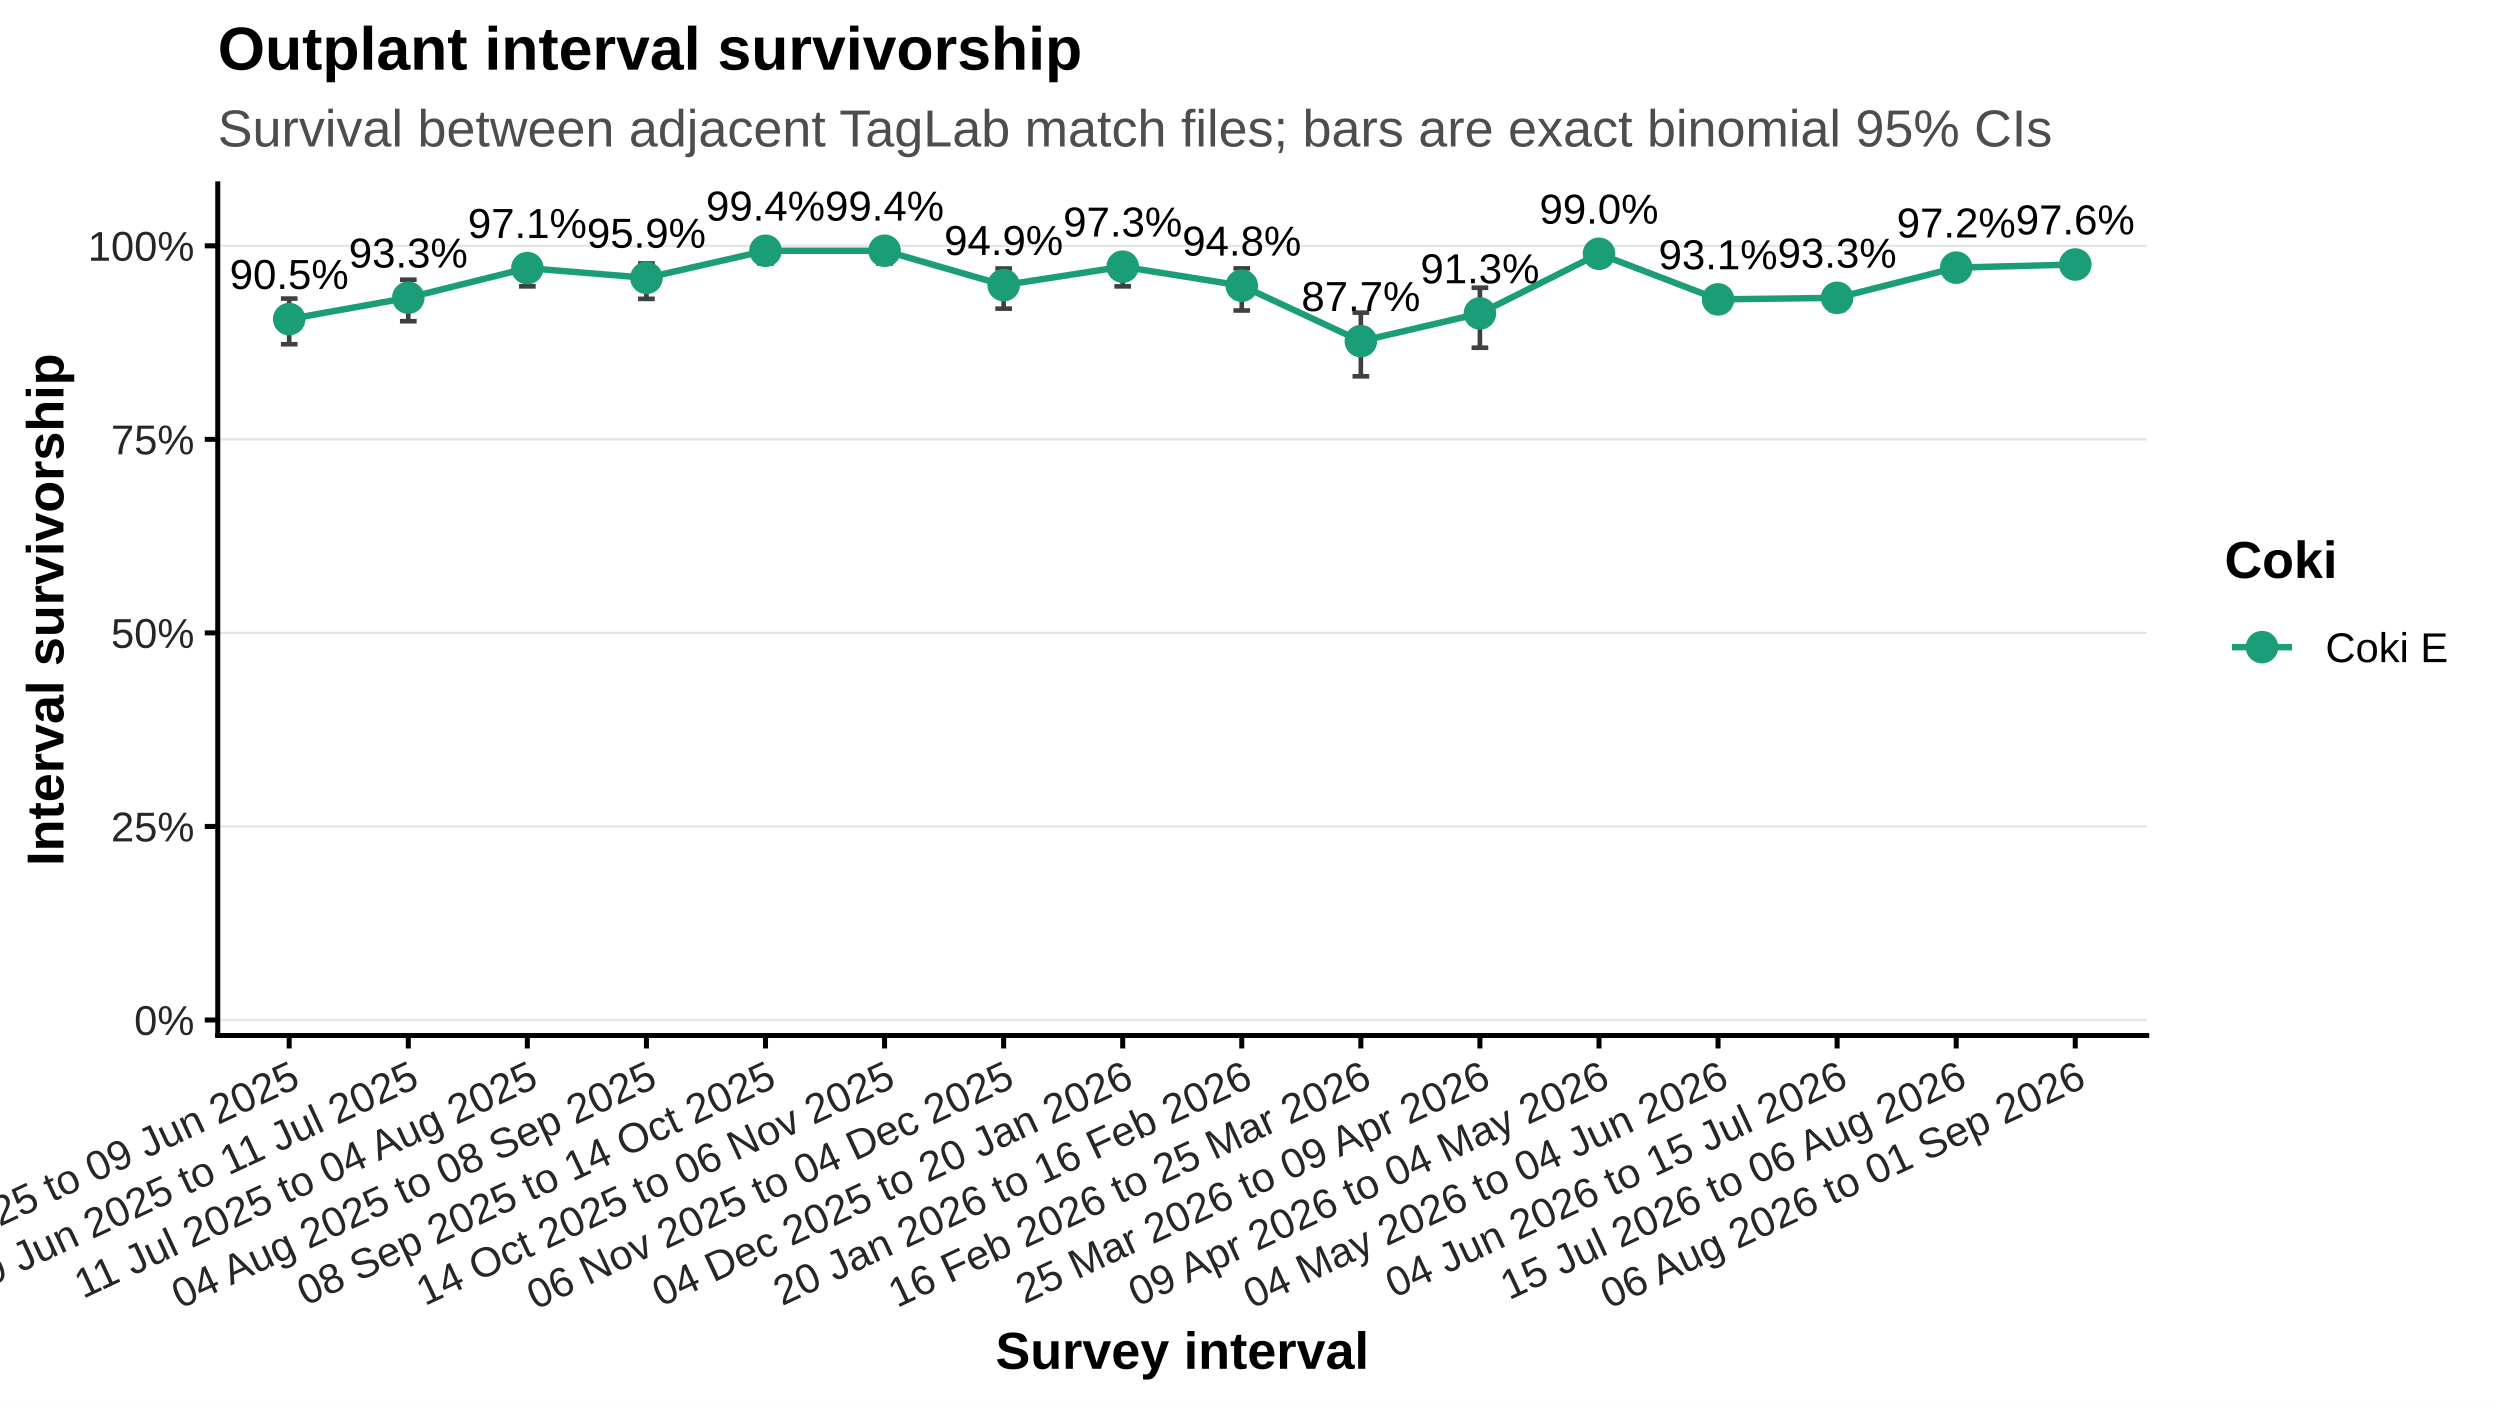
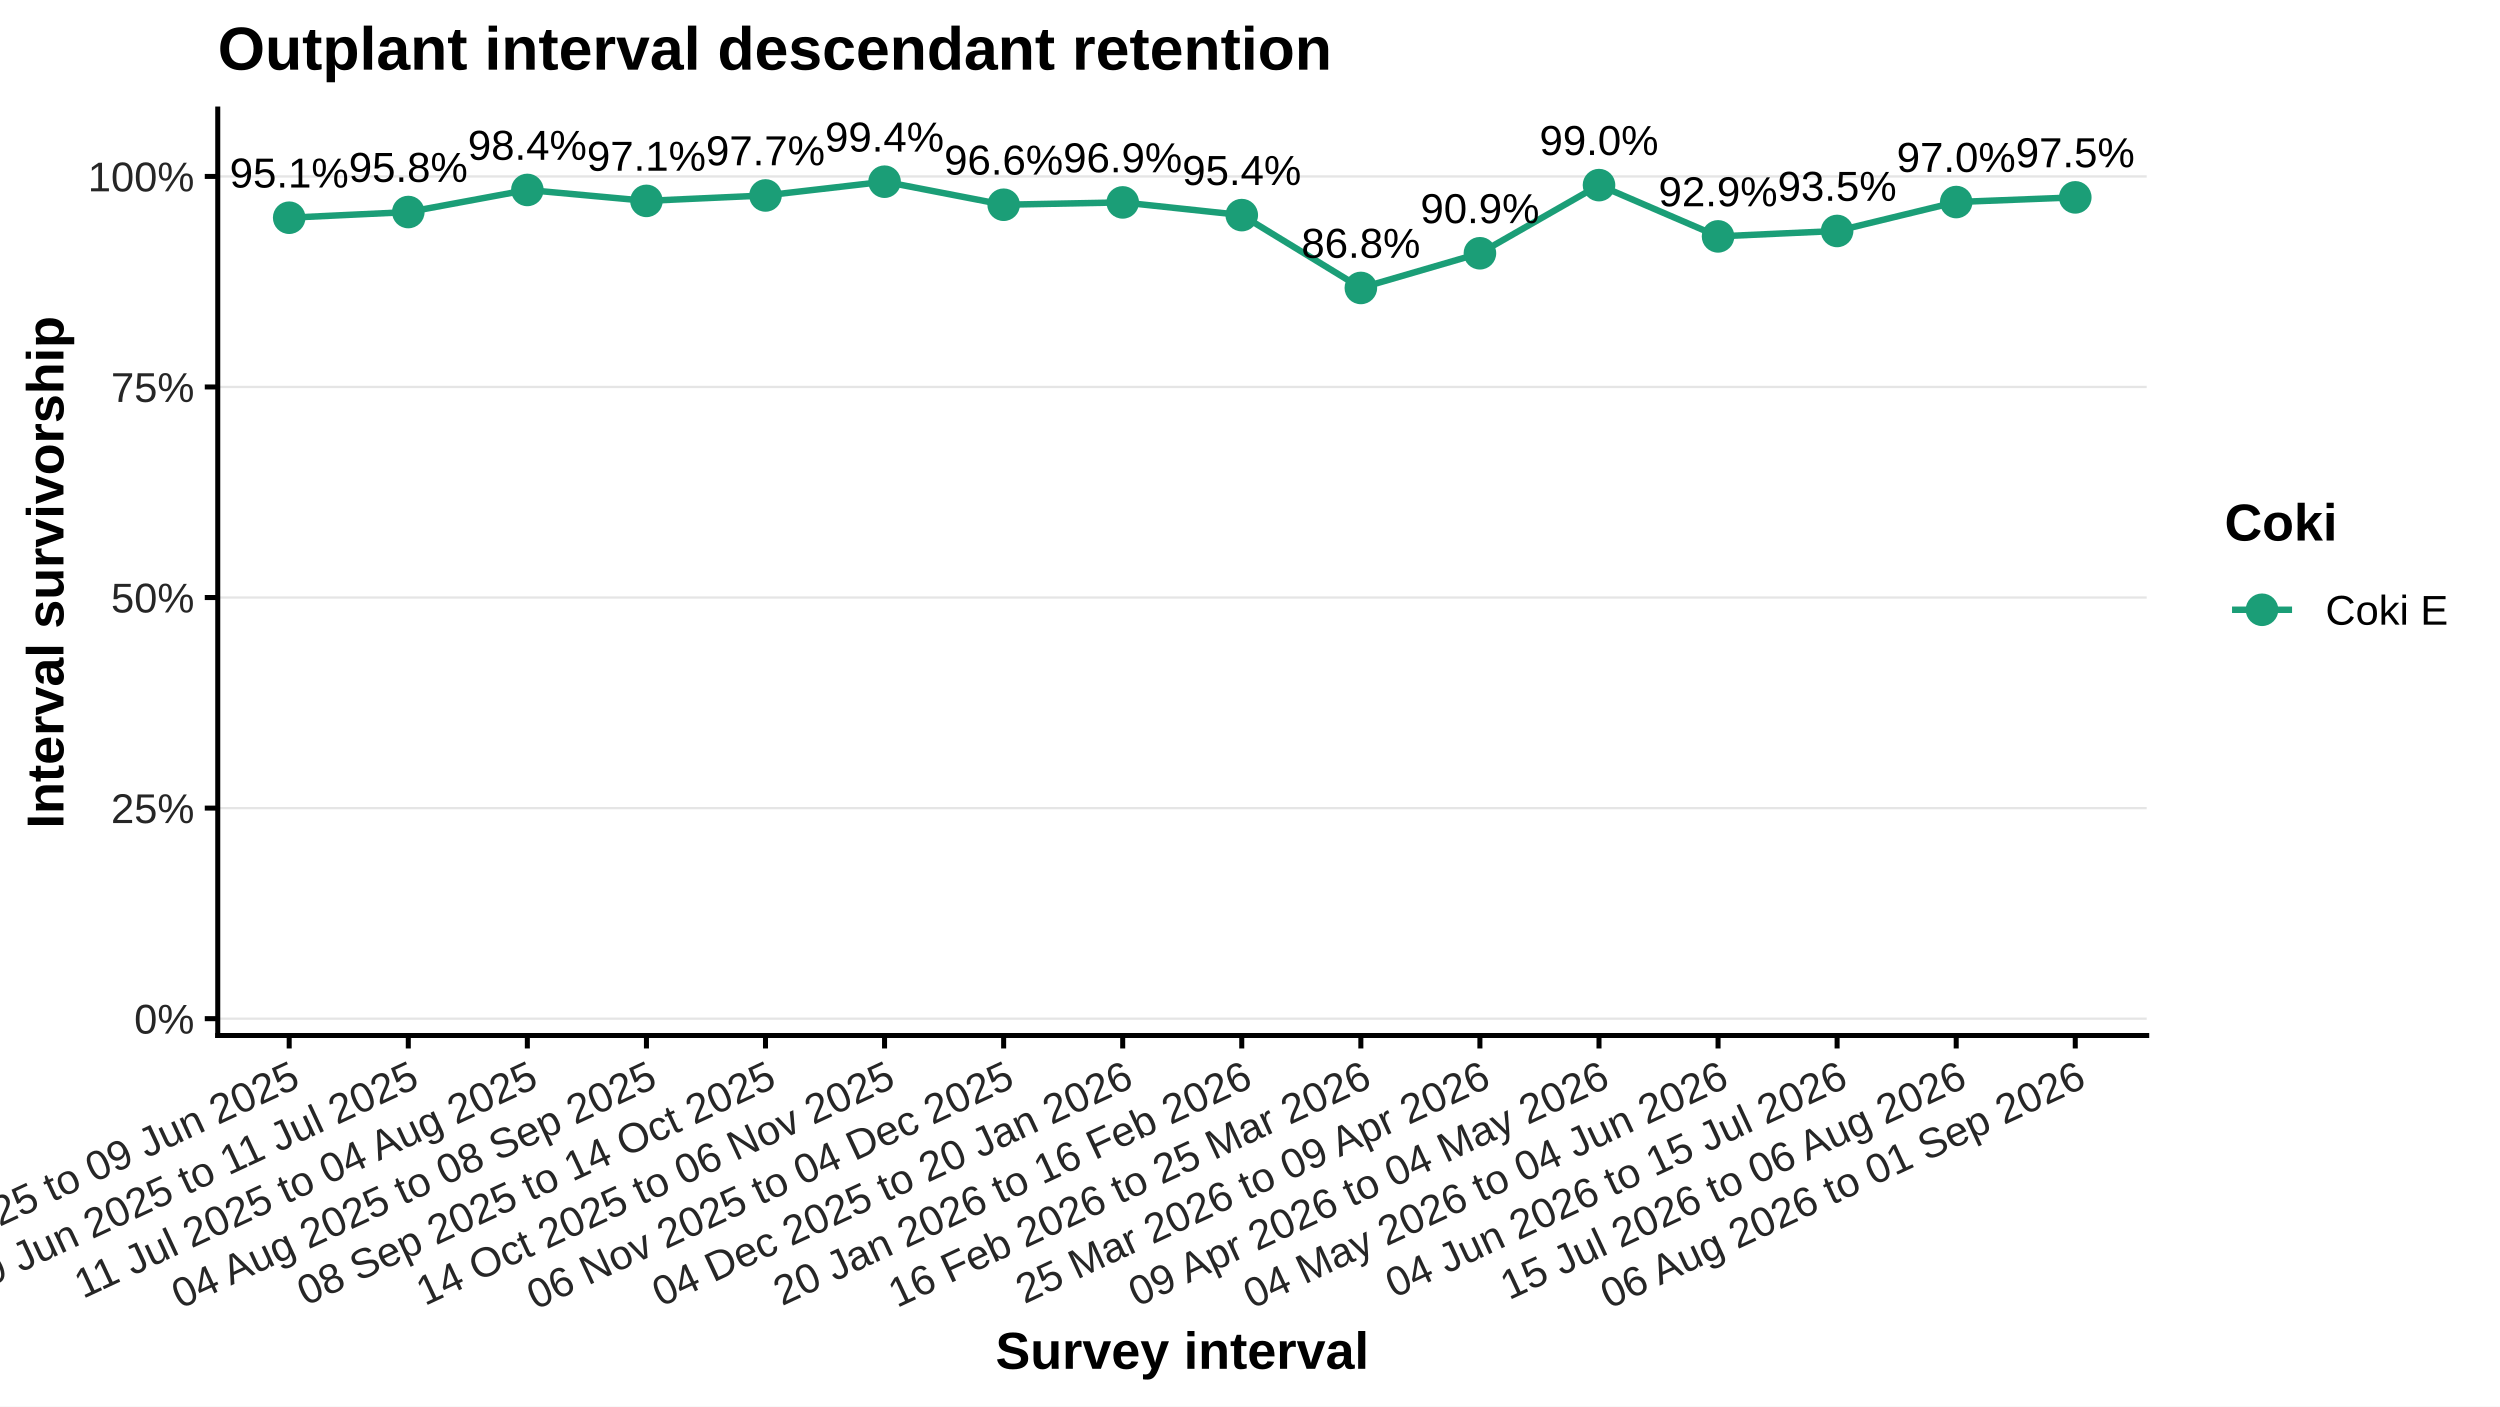
<svg xmlns="http://www.w3.org/2000/svg" class="svglite" width="576.00pt" height="324.00pt" viewBox="0 0 576.00 324.00">
  <defs>
    <style type="text/css">
    .svglite line, .svglite polyline, .svglite polygon, .svglite path, .svglite rect, .svglite circle {
      fill: none;
      stroke: #000000;
      stroke-linecap: round;
      stroke-linejoin: round;
      stroke-miterlimit: 10.00;
    }
    .svglite text {
      white-space: pre;
    }
  </style>
  </defs>
  <rect width="100%" height="100%" style="stroke: none; fill: #FFFFFF;" />
  <defs>
    <clipPath id="cpMC4wMHw1NzYuMDB8MC4wMHwzMjQuMDA=">
      <rect x="0.00" y="0.00" width="576.00" height="324.00" />
    </clipPath>
  </defs>
  <g clip-path="url(#cpMC4wMHw1NzYuMDB8MC4wMHwzMjQuMDA=)">
    <rect x="0.00" y="0.00" width="576.00" height="324.00" style="stroke-width: 1.16; stroke: #FFFFFF; fill: #FFFFFF;" />
  </g>
  <defs>
-     <clipPath id="cpNTAuMTd8NDk0LjYwfDQyLjM2fDIzOC41OA==">
-       <rect x="50.17" y="42.36" width="444.43" height="196.22" />
+     <clipPath id="cpNTAuMTd8NDk0LjYwfDI1LjEyfDIzOC41OA==">
+       <rect x="50.17" y="25.12" width="444.43" height="213.45" />
    </clipPath>
  </defs>
-   <g clip-path="url(#cpNTAuMTd8NDk0LjYwfDQyLjM2fDIzOC41OA==)">
-     <rect x="50.17" y="42.36" width="444.43" height="196.22" style="stroke-width: 1.16; stroke: none; fill: #FFFFFF;" />
-     <polyline points="50.17,235.01 494.60,235.01 " style="stroke-width: 0.53; stroke: #E5E5E5; stroke-linecap: butt;" />
-     <polyline points="50.17,190.42 494.60,190.42 " style="stroke-width: 0.53; stroke: #E5E5E5; stroke-linecap: butt;" />
-     <polyline points="50.17,145.82 494.60,145.82 " style="stroke-width: 0.53; stroke: #E5E5E5; stroke-linecap: butt;" />
-     <polyline points="50.17,101.23 494.60,101.23 " style="stroke-width: 0.53; stroke: #E5E5E5; stroke-linecap: butt;" />
-     <polyline points="50.17,56.63 494.60,56.63 " style="stroke-width: 0.53; stroke: #E5E5E5; stroke-linecap: butt;" />
-     <polyline points="64.71,68.79 68.55,68.79 " style="stroke-width: 1.07; stroke: #404040; stroke-linecap: butt;" />
-     <polyline points="66.63,68.79 66.63,79.31 " style="stroke-width: 1.07; stroke: #404040; stroke-linecap: butt;" />
-     <polyline points="64.71,79.31 68.55,79.31 " style="stroke-width: 1.07; stroke: #404040; stroke-linecap: butt;" />
-     <polyline points="92.15,64.45 95.99,64.45 " style="stroke-width: 1.07; stroke: #404040; stroke-linecap: butt;" />
-     <polyline points="94.07,64.45 94.07,74.00 " style="stroke-width: 1.07; stroke: #404040; stroke-linecap: butt;" />
-     <polyline points="92.15,74.00 95.99,74.00 " style="stroke-width: 1.07; stroke: #404040; stroke-linecap: butt;" />
-     <polyline points="119.58,59.11 123.42,59.11 " style="stroke-width: 1.07; stroke: #404040; stroke-linecap: butt;" />
-     <polyline points="121.50,59.11 121.50,65.97 " style="stroke-width: 1.07; stroke: #404040; stroke-linecap: butt;" />
-     <polyline points="119.58,65.97 123.42,65.97 " style="stroke-width: 1.07; stroke: #404040; stroke-linecap: butt;" />
-     <polyline points="147.01,60.70 150.86,60.70 " style="stroke-width: 1.07; stroke: #404040; stroke-linecap: butt;" />
-     <polyline points="148.94,60.70 148.94,68.86 " style="stroke-width: 1.07; stroke: #404040; stroke-linecap: butt;" />
-     <polyline points="147.01,68.86 150.86,68.86 " style="stroke-width: 1.07; stroke: #404040; stroke-linecap: butt;" />
-     <polyline points="174.45,56.77 178.29,56.77 " style="stroke-width: 1.07; stroke: #404040; stroke-linecap: butt;" />
-     <polyline points="176.37,56.77 176.37,60.69 " style="stroke-width: 1.07; stroke: #404040; stroke-linecap: butt;" />
-     <polyline points="174.45,60.69 178.29,60.69 " style="stroke-width: 1.07; stroke: #404040; stroke-linecap: butt;" />
-     <polyline points="201.88,56.77 205.72,56.77 " style="stroke-width: 1.07; stroke: #404040; stroke-linecap: butt;" />
-     <polyline points="203.80,56.77 203.80,60.72 " style="stroke-width: 1.07; stroke: #404040; stroke-linecap: butt;" />
-     <polyline points="201.88,60.72 205.72,60.72 " style="stroke-width: 1.07; stroke: #404040; stroke-linecap: butt;" />
-     <polyline points="229.32,61.86 233.16,61.86 " style="stroke-width: 1.07; stroke: #404040; stroke-linecap: butt;" />
-     <polyline points="231.24,61.86 231.24,71.11 " style="stroke-width: 1.07; stroke: #404040; stroke-linecap: butt;" />
-     <polyline points="229.32,71.11 233.16,71.11 " style="stroke-width: 1.07; stroke: #404040; stroke-linecap: butt;" />
-     <polyline points="256.75,58.72 260.59,58.72 " style="stroke-width: 1.07; stroke: #404040; stroke-linecap: butt;" />
-     <polyline points="258.67,58.72 258.67,65.98 " style="stroke-width: 1.07; stroke: #404040; stroke-linecap: butt;" />
-     <polyline points="256.75,65.98 260.59,65.98 " style="stroke-width: 1.07; stroke: #404040; stroke-linecap: butt;" />
-     <polyline points="284.18,61.83 288.02,61.83 " style="stroke-width: 1.07; stroke: #404040; stroke-linecap: butt;" />
-     <polyline points="286.10,61.83 286.10,71.54 " style="stroke-width: 1.07; stroke: #404040; stroke-linecap: butt;" />
-     <polyline points="284.18,71.54 288.02,71.54 " style="stroke-width: 1.07; stroke: #404040; stroke-linecap: butt;" />
-     <polyline points="311.62,72.03 315.46,72.03 " style="stroke-width: 1.07; stroke: #404040; stroke-linecap: butt;" />
-     <polyline points="313.54,72.03 313.54,86.70 " style="stroke-width: 1.07; stroke: #404040; stroke-linecap: butt;" />
-     <polyline points="311.62,86.70 315.46,86.70 " style="stroke-width: 1.07; stroke: #404040; stroke-linecap: butt;" />
-     <polyline points="339.05,66.29 342.89,66.29 " style="stroke-width: 1.07; stroke: #404040; stroke-linecap: butt;" />
-     <polyline points="340.97,66.29 340.97,80.12 " style="stroke-width: 1.07; stroke: #404040; stroke-linecap: butt;" />
-     <polyline points="339.05,80.12 342.89,80.12 " style="stroke-width: 1.07; stroke: #404040; stroke-linecap: butt;" />
-     <polyline points="366.49,57.61 370.33,57.61 " style="stroke-width: 1.07; stroke: #404040; stroke-linecap: butt;" />
-     <polyline points="368.41,57.61 368.41,59.77 " style="stroke-width: 1.07; stroke: #404040; stroke-linecap: butt;" />
-     <polyline points="366.49,59.77 370.33,59.77 " style="stroke-width: 1.07; stroke: #404040; stroke-linecap: butt;" />
-     <polyline points="393.92,66.60 397.76,66.60 " style="stroke-width: 1.07; stroke: #404040; stroke-linecap: butt;" />
-     <polyline points="395.84,66.60 395.84,71.71 " style="stroke-width: 1.07; stroke: #404040; stroke-linecap: butt;" />
-     <polyline points="393.92,71.71 397.76,71.71 " style="stroke-width: 1.07; stroke: #404040; stroke-linecap: butt;" />
-     <polyline points="421.35,66.18 425.19,66.18 " style="stroke-width: 1.07; stroke: #404040; stroke-linecap: butt;" />
-     <polyline points="423.27,66.18 423.27,71.44 " style="stroke-width: 1.07; stroke: #404040; stroke-linecap: butt;" />
-     <polyline points="421.35,71.44 425.19,71.44 " style="stroke-width: 1.07; stroke: #404040; stroke-linecap: butt;" />
-     <polyline points="448.79,60.06 452.63,60.06 " style="stroke-width: 1.07; stroke: #404040; stroke-linecap: butt;" />
-     <polyline points="450.71,60.06 450.71,63.73 " style="stroke-width: 1.07; stroke: #404040; stroke-linecap: butt;" />
-     <polyline points="448.79,63.73 452.63,63.73 " style="stroke-width: 1.07; stroke: #404040; stroke-linecap: butt;" />
-     <polyline points="476.22,59.46 480.06,59.46 " style="stroke-width: 1.07; stroke: #404040; stroke-linecap: butt;" />
-     <polyline points="478.14,59.46 478.14,62.91 " style="stroke-width: 1.07; stroke: #404040; stroke-linecap: butt;" />
-     <polyline points="476.22,62.91 480.06,62.91 " style="stroke-width: 1.07; stroke: #404040; stroke-linecap: butt;" />
-     <polyline points="66.63,73.52 94.07,68.59 121.50,61.77 148.94,64.02 176.37,57.77 203.80,57.77 231.24,65.69 258.67,61.44 286.10,65.83 313.54,78.60 340.97,72.21 368.41,58.47 395.84,68.97 423.27,68.62 450.71,61.66 478.14,60.94 " style="stroke-width: 1.49; stroke: #1B9E77; stroke-linecap: butt;" />
-     <circle cx="66.63" cy="73.52" r="3.37" style="stroke-width: 0.77; stroke: #1B9E77; fill: #1B9E77;" />
-     <circle cx="94.07" cy="68.59" r="3.37" style="stroke-width: 0.77; stroke: #1B9E77; fill: #1B9E77;" />
-     <circle cx="121.50" cy="61.77" r="3.37" style="stroke-width: 0.77; stroke: #1B9E77; fill: #1B9E77;" />
-     <circle cx="148.94" cy="64.02" r="3.37" style="stroke-width: 0.77; stroke: #1B9E77; fill: #1B9E77;" />
-     <circle cx="176.37" cy="57.77" r="3.37" style="stroke-width: 0.77; stroke: #1B9E77; fill: #1B9E77;" />
-     <circle cx="203.80" cy="57.77" r="3.37" style="stroke-width: 0.77; stroke: #1B9E77; fill: #1B9E77;" />
-     <circle cx="231.24" cy="65.69" r="3.37" style="stroke-width: 0.77; stroke: #1B9E77; fill: #1B9E77;" />
-     <circle cx="258.67" cy="61.44" r="3.37" style="stroke-width: 0.77; stroke: #1B9E77; fill: #1B9E77;" />
-     <circle cx="286.10" cy="65.83" r="3.37" style="stroke-width: 0.77; stroke: #1B9E77; fill: #1B9E77;" />
-     <circle cx="313.54" cy="78.60" r="3.37" style="stroke-width: 0.77; stroke: #1B9E77; fill: #1B9E77;" />
-     <circle cx="340.97" cy="72.21" r="3.37" style="stroke-width: 0.77; stroke: #1B9E77; fill: #1B9E77;" />
-     <circle cx="368.41" cy="58.47" r="3.37" style="stroke-width: 0.77; stroke: #1B9E77; fill: #1B9E77;" />
-     <circle cx="395.84" cy="68.97" r="3.37" style="stroke-width: 0.77; stroke: #1B9E77; fill: #1B9E77;" />
-     <circle cx="423.27" cy="68.62" r="3.37" style="stroke-width: 0.77; stroke: #1B9E77; fill: #1B9E77;" />
-     <circle cx="450.71" cy="61.66" r="3.37" style="stroke-width: 0.77; stroke: #1B9E77; fill: #1B9E77;" />
-     <circle cx="478.14" cy="60.94" r="3.37" style="stroke-width: 0.77; stroke: #1B9E77; fill: #1B9E77;" />
-     <text x="66.63" y="66.58" text-anchor="middle" style="font-size: 9.67px; font-family: &quot;Arial&quot;;" textLength="27.42px" lengthAdjust="spacingAndGlyphs">90.5%</text>
-     <text x="94.07" y="61.65" text-anchor="middle" style="font-size: 9.67px; font-family: &quot;Arial&quot;;" textLength="27.42px" lengthAdjust="spacingAndGlyphs">93.3%</text>
-     <text x="121.50" y="54.83" text-anchor="middle" style="font-size: 9.67px; font-family: &quot;Arial&quot;;" textLength="27.42px" lengthAdjust="spacingAndGlyphs">97.1%</text>
-     <text x="148.94" y="57.08" text-anchor="middle" style="font-size: 9.67px; font-family: &quot;Arial&quot;;" textLength="27.42px" lengthAdjust="spacingAndGlyphs">95.9%</text>
-     <text x="176.37" y="50.82" text-anchor="middle" style="font-size: 9.67px; font-family: &quot;Arial&quot;;" textLength="27.42px" lengthAdjust="spacingAndGlyphs">99.4%</text>
-     <text x="203.80" y="50.83" text-anchor="middle" style="font-size: 9.67px; font-family: &quot;Arial&quot;;" textLength="27.42px" lengthAdjust="spacingAndGlyphs">99.4%</text>
-     <text x="231.24" y="58.75" text-anchor="middle" style="font-size: 9.67px; font-family: &quot;Arial&quot;;" textLength="27.42px" lengthAdjust="spacingAndGlyphs">94.9%</text>
-     <text x="258.67" y="54.50" text-anchor="middle" style="font-size: 9.67px; font-family: &quot;Arial&quot;;" textLength="27.42px" lengthAdjust="spacingAndGlyphs">97.3%</text>
-     <text x="286.10" y="58.89" text-anchor="middle" style="font-size: 9.67px; font-family: &quot;Arial&quot;;" textLength="27.42px" lengthAdjust="spacingAndGlyphs">94.8%</text>
-     <text x="313.54" y="71.66" text-anchor="middle" style="font-size: 9.67px; font-family: &quot;Arial&quot;;" textLength="27.42px" lengthAdjust="spacingAndGlyphs">87.7%</text>
-     <text x="340.97" y="65.27" text-anchor="middle" style="font-size: 9.67px; font-family: &quot;Arial&quot;;" textLength="27.42px" lengthAdjust="spacingAndGlyphs">91.3%</text>
-     <text x="368.41" y="51.53" text-anchor="middle" style="font-size: 9.67px; font-family: &quot;Arial&quot;;" textLength="27.42px" lengthAdjust="spacingAndGlyphs">99.0%</text>
-     <text x="395.84" y="62.03" text-anchor="middle" style="font-size: 9.67px; font-family: &quot;Arial&quot;;" textLength="27.42px" lengthAdjust="spacingAndGlyphs">93.1%</text>
-     <text x="423.27" y="61.67" text-anchor="middle" style="font-size: 9.67px; font-family: &quot;Arial&quot;;" textLength="27.42px" lengthAdjust="spacingAndGlyphs">93.3%</text>
-     <text x="450.71" y="54.72" text-anchor="middle" style="font-size: 9.67px; font-family: &quot;Arial&quot;;" textLength="27.42px" lengthAdjust="spacingAndGlyphs">97.2%</text>
-     <text x="478.14" y="54.00" text-anchor="middle" style="font-size: 9.67px; font-family: &quot;Arial&quot;;" textLength="27.42px" lengthAdjust="spacingAndGlyphs">97.6%</text>
+   <g clip-path="url(#cpNTAuMTd8NDk0LjYwfDI1LjEyfDIzOC41OA==)">
+     <rect x="50.17" y="25.12" width="444.43" height="213.45" style="stroke-width: 1.16; stroke: none; fill: #FFFFFF;" />
+     <polyline points="50.17,234.70 494.60,234.70 " style="stroke-width: 0.53; stroke: #E5E5E5; stroke-linecap: butt;" />
+     <polyline points="50.17,186.19 494.60,186.19 " style="stroke-width: 0.53; stroke: #E5E5E5; stroke-linecap: butt;" />
+     <polyline points="50.17,137.67 494.60,137.67 " style="stroke-width: 0.53; stroke: #E5E5E5; stroke-linecap: butt;" />
+     <polyline points="50.17,89.16 494.60,89.16 " style="stroke-width: 0.53; stroke: #E5E5E5; stroke-linecap: butt;" />
+     <polyline points="50.17,40.65 494.60,40.65 " style="stroke-width: 0.53; stroke: #E5E5E5; stroke-linecap: butt;" />
+     <polyline points="66.63,50.16 94.07,48.85 121.50,43.76 148.94,46.28 176.37,45.03 203.80,41.86 231.24,47.17 258.67,46.63 286.10,49.56 313.54,66.34 340.97,58.35 368.41,42.65 395.84,54.46 423.27,53.21 450.71,46.55 478.14,45.47 " style="stroke-width: 1.49; stroke: #1B9E77; stroke-linecap: butt;" />
+     <circle cx="66.63" cy="50.16" r="3.37" style="stroke-width: 0.77; stroke: #1B9E77; fill: #1B9E77;" />
+     <circle cx="94.07" cy="48.85" r="3.37" style="stroke-width: 0.77; stroke: #1B9E77; fill: #1B9E77;" />
+     <circle cx="121.50" cy="43.76" r="3.37" style="stroke-width: 0.77; stroke: #1B9E77; fill: #1B9E77;" />
+     <circle cx="148.94" cy="46.28" r="3.37" style="stroke-width: 0.77; stroke: #1B9E77; fill: #1B9E77;" />
+     <circle cx="176.37" cy="45.03" r="3.37" style="stroke-width: 0.77; stroke: #1B9E77; fill: #1B9E77;" />
+     <circle cx="203.80" cy="41.86" r="3.37" style="stroke-width: 0.77; stroke: #1B9E77; fill: #1B9E77;" />
+     <circle cx="231.24" cy="47.17" r="3.37" style="stroke-width: 0.77; stroke: #1B9E77; fill: #1B9E77;" />
+     <circle cx="258.67" cy="46.63" r="3.37" style="stroke-width: 0.77; stroke: #1B9E77; fill: #1B9E77;" />
+     <circle cx="286.10" cy="49.56" r="3.37" style="stroke-width: 0.77; stroke: #1B9E77; fill: #1B9E77;" />
+     <circle cx="313.54" cy="66.34" r="3.37" style="stroke-width: 0.77; stroke: #1B9E77; fill: #1B9E77;" />
+     <circle cx="340.97" cy="58.35" r="3.37" style="stroke-width: 0.77; stroke: #1B9E77; fill: #1B9E77;" />
+     <circle cx="368.41" cy="42.65" r="3.37" style="stroke-width: 0.77; stroke: #1B9E77; fill: #1B9E77;" />
+     <circle cx="395.84" cy="54.46" r="3.37" style="stroke-width: 0.77; stroke: #1B9E77; fill: #1B9E77;" />
+     <circle cx="423.27" cy="53.21" r="3.37" style="stroke-width: 0.77; stroke: #1B9E77; fill: #1B9E77;" />
+     <circle cx="450.71" cy="46.55" r="3.37" style="stroke-width: 0.77; stroke: #1B9E77; fill: #1B9E77;" />
+     <circle cx="478.14" cy="45.47" r="3.37" style="stroke-width: 0.77; stroke: #1B9E77; fill: #1B9E77;" />
+     <text x="66.63" y="43.21" text-anchor="middle" style="font-size: 9.67px; font-family: &quot;Arial&quot;;" textLength="27.42px" lengthAdjust="spacingAndGlyphs">95.1%</text>
+     <text x="94.07" y="41.91" text-anchor="middle" style="font-size: 9.67px; font-family: &quot;Arial&quot;;" textLength="27.42px" lengthAdjust="spacingAndGlyphs">95.8%</text>
+     <text x="121.50" y="36.82" text-anchor="middle" style="font-size: 9.67px; font-family: &quot;Arial&quot;;" textLength="27.42px" lengthAdjust="spacingAndGlyphs">98.4%</text>
+     <text x="148.94" y="39.34" text-anchor="middle" style="font-size: 9.67px; font-family: &quot;Arial&quot;;" textLength="27.42px" lengthAdjust="spacingAndGlyphs">97.1%</text>
+     <text x="176.37" y="38.08" text-anchor="middle" style="font-size: 9.67px; font-family: &quot;Arial&quot;;" textLength="27.42px" lengthAdjust="spacingAndGlyphs">97.7%</text>
+     <text x="203.80" y="34.92" text-anchor="middle" style="font-size: 9.67px; font-family: &quot;Arial&quot;;" textLength="27.42px" lengthAdjust="spacingAndGlyphs">99.4%</text>
+     <text x="231.24" y="40.23" text-anchor="middle" style="font-size: 9.67px; font-family: &quot;Arial&quot;;" textLength="27.42px" lengthAdjust="spacingAndGlyphs">96.6%</text>
+     <text x="258.67" y="39.69" text-anchor="middle" style="font-size: 9.67px; font-family: &quot;Arial&quot;;" textLength="27.42px" lengthAdjust="spacingAndGlyphs">96.9%</text>
+     <text x="286.10" y="42.62" text-anchor="middle" style="font-size: 9.67px; font-family: &quot;Arial&quot;;" textLength="27.42px" lengthAdjust="spacingAndGlyphs">95.4%</text>
+     <text x="313.54" y="59.40" text-anchor="middle" style="font-size: 9.67px; font-family: &quot;Arial&quot;;" textLength="27.42px" lengthAdjust="spacingAndGlyphs">86.8%</text>
+     <text x="340.97" y="51.41" text-anchor="middle" style="font-size: 9.67px; font-family: &quot;Arial&quot;;" textLength="27.42px" lengthAdjust="spacingAndGlyphs">90.9%</text>
+     <text x="368.41" y="35.71" text-anchor="middle" style="font-size: 9.67px; font-family: &quot;Arial&quot;;" textLength="27.42px" lengthAdjust="spacingAndGlyphs">99.0%</text>
+     <text x="395.84" y="47.52" text-anchor="middle" style="font-size: 9.67px; font-family: &quot;Arial&quot;;" textLength="27.42px" lengthAdjust="spacingAndGlyphs">92.9%</text>
+     <text x="423.27" y="46.27" text-anchor="middle" style="font-size: 9.67px; font-family: &quot;Arial&quot;;" textLength="27.42px" lengthAdjust="spacingAndGlyphs">93.5%</text>
+     <text x="450.71" y="39.61" text-anchor="middle" style="font-size: 9.67px; font-family: &quot;Arial&quot;;" textLength="27.42px" lengthAdjust="spacingAndGlyphs">97.0%</text>
+     <text x="478.14" y="38.53" text-anchor="middle" style="font-size: 9.67px; font-family: &quot;Arial&quot;;" textLength="27.42px" lengthAdjust="spacingAndGlyphs">97.5%</text>
  </g>
  <g clip-path="url(#cpMC4wMHw1NzYuMDB8MC4wMHwzMjQuMDA=)">
-     <polyline points="50.17,238.58 50.17,42.36 " style="stroke-width: 1.16; stroke-linecap: square;" />
-     <text x="44.79" y="238.45" text-anchor="end" style="font-size: 9.60px;fill: #262626; font-family: &quot;Arial&quot;;" textLength="13.87px" lengthAdjust="spacingAndGlyphs">0%</text>
-     <text x="44.79" y="193.86" text-anchor="end" style="font-size: 9.60px;fill: #262626; font-family: &quot;Arial&quot;;" textLength="19.20px" lengthAdjust="spacingAndGlyphs">25%</text>
-     <text x="44.79" y="149.26" text-anchor="end" style="font-size: 9.60px;fill: #262626; font-family: &quot;Arial&quot;;" textLength="19.20px" lengthAdjust="spacingAndGlyphs">50%</text>
-     <text x="44.79" y="104.67" text-anchor="end" style="font-size: 9.60px;fill: #262626; font-family: &quot;Arial&quot;;" textLength="19.20px" lengthAdjust="spacingAndGlyphs">75%</text>
-     <text x="44.79" y="60.07" text-anchor="end" style="font-size: 9.60px;fill: #262626; font-family: &quot;Arial&quot;;" textLength="24.54px" lengthAdjust="spacingAndGlyphs">100%</text>
-     <polyline points="47.18,235.01 50.17,235.01 " style="stroke-width: 1.16; stroke-linecap: butt;" />
-     <polyline points="47.18,190.42 50.17,190.42 " style="stroke-width: 1.16; stroke-linecap: butt;" />
-     <polyline points="47.18,145.82 50.17,145.82 " style="stroke-width: 1.16; stroke-linecap: butt;" />
-     <polyline points="47.18,101.23 50.17,101.23 " style="stroke-width: 1.16; stroke-linecap: butt;" />
-     <polyline points="47.18,56.63 50.17,56.63 " style="stroke-width: 1.16; stroke-linecap: butt;" />
+     <polyline points="50.17,238.58 50.17,25.12 " style="stroke-width: 1.16; stroke-linecap: square;" />
+     <text x="44.79" y="238.14" text-anchor="end" style="font-size: 9.60px;fill: #262626; font-family: &quot;Arial&quot;;" textLength="13.87px" lengthAdjust="spacingAndGlyphs">0%</text>
+     <text x="44.79" y="189.63" text-anchor="end" style="font-size: 9.60px;fill: #262626; font-family: &quot;Arial&quot;;" textLength="19.20px" lengthAdjust="spacingAndGlyphs">25%</text>
+     <text x="44.79" y="141.11" text-anchor="end" style="font-size: 9.60px;fill: #262626; font-family: &quot;Arial&quot;;" textLength="19.20px" lengthAdjust="spacingAndGlyphs">50%</text>
+     <text x="44.79" y="92.60" text-anchor="end" style="font-size: 9.60px;fill: #262626; font-family: &quot;Arial&quot;;" textLength="19.20px" lengthAdjust="spacingAndGlyphs">75%</text>
+     <text x="44.79" y="44.09" text-anchor="end" style="font-size: 9.60px;fill: #262626; font-family: &quot;Arial&quot;;" textLength="24.54px" lengthAdjust="spacingAndGlyphs">100%</text>
+     <polyline points="47.18,234.70 50.17,234.70 " style="stroke-width: 1.16; stroke-linecap: butt;" />
+     <polyline points="47.18,186.19 50.17,186.19 " style="stroke-width: 1.16; stroke-linecap: butt;" />
+     <polyline points="47.18,137.67 50.17,137.67 " style="stroke-width: 1.16; stroke-linecap: butt;" />
+     <polyline points="47.18,89.16 50.17,89.16 " style="stroke-width: 1.16; stroke-linecap: butt;" />
+     <polyline points="47.18,40.65 50.17,40.65 " style="stroke-width: 1.16; stroke-linecap: butt;" />
    <polyline points="50.17,238.58 494.60,238.58 " style="stroke-width: 1.16; stroke-linecap: square;" />
    <polyline points="66.63,241.57 66.63,238.58 " style="stroke-width: 1.16; stroke-linecap: butt;" />
    <polyline points="94.07,241.57 94.07,238.58 " style="stroke-width: 1.16; stroke-linecap: butt;" />
    <polyline points="121.50,241.57 121.50,238.58 " style="stroke-width: 1.16; stroke-linecap: butt;" />
    <polyline points="148.94,241.57 148.94,238.58 " style="stroke-width: 1.16; stroke-linecap: butt;" />
    <polyline points="176.37,241.57 176.37,238.58 " style="stroke-width: 1.16; stroke-linecap: butt;" />
    <polyline points="203.80,241.57 203.80,238.58 " style="stroke-width: 1.16; stroke-linecap: butt;" />
    <polyline points="231.24,241.57 231.24,238.58 " style="stroke-width: 1.16; stroke-linecap: butt;" />
    <polyline points="258.67,241.57 258.67,238.58 " style="stroke-width: 1.16; stroke-linecap: butt;" />
    <polyline points="286.10,241.57 286.10,238.58 " style="stroke-width: 1.16; stroke-linecap: butt;" />
    <polyline points="313.54,241.57 313.54,238.58 " style="stroke-width: 1.16; stroke-linecap: butt;" />
    <polyline points="340.97,241.57 340.97,238.58 " style="stroke-width: 1.16; stroke-linecap: butt;" />
    <polyline points="368.41,241.57 368.41,238.58 " style="stroke-width: 1.16; stroke-linecap: butt;" />
    <polyline points="395.84,241.57 395.84,238.58 " style="stroke-width: 1.16; stroke-linecap: butt;" />
    <polyline points="423.27,241.57 423.27,238.58 " style="stroke-width: 1.16; stroke-linecap: butt;" />
    <polyline points="450.71,241.57 450.71,238.58 " style="stroke-width: 1.16; stroke-linecap: butt;" />
    <polyline points="478.14,241.57 478.14,238.58 " style="stroke-width: 1.16; stroke-linecap: butt;" />
    <text transform="translate(69.54,250.20) rotate(-25)" text-anchor="end" style="font-size: 9.60px;fill: #262626; font-family: &quot;Arial&quot;;" textLength="121.59px" lengthAdjust="spacingAndGlyphs">07 May 2025 to 09 Jun 2025</text>
    <text transform="translate(96.98,250.20) rotate(-25)" text-anchor="end" style="font-size: 9.60px;fill: #262626; font-family: &quot;Arial&quot;;" textLength="115.73px" lengthAdjust="spacingAndGlyphs">09 Jun 2025 to 11 Jul 2025</text>
    <text transform="translate(124.41,250.20) rotate(-25)" text-anchor="end" style="font-size: 9.60px;fill: #262626; font-family: &quot;Arial&quot;;" textLength="117.34px" lengthAdjust="spacingAndGlyphs">11 Jul 2025 to 04 Aug 2025</text>
    <text transform="translate(151.84,250.20) rotate(-25)" text-anchor="end" style="font-size: 9.60px;fill: #262626; font-family: &quot;Arial&quot;;" textLength="122.15px" lengthAdjust="spacingAndGlyphs">04 Aug 2025 to 08 Sep 2025</text>
    <text transform="translate(179.28,250.20) rotate(-25)" text-anchor="end" style="font-size: 9.60px;fill: #262626; font-family: &quot;Arial&quot;;" textLength="120.00px" lengthAdjust="spacingAndGlyphs">08 Sep 2025 to 14 Oct 2025</text>
    <text transform="translate(206.71,250.20) rotate(-25)" text-anchor="end" style="font-size: 9.60px;fill: #262626; font-family: &quot;Arial&quot;;" textLength="119.98px" lengthAdjust="spacingAndGlyphs">14 Oct 2025 to 06 Nov 2025</text>
    <text transform="translate(234.15,250.20) rotate(-25)" text-anchor="end" style="font-size: 9.60px;fill: #262626; font-family: &quot;Arial&quot;;" textLength="122.12px" lengthAdjust="spacingAndGlyphs">06 Nov 2025 to 04 Dec 2025</text>
    <text transform="translate(261.58,250.20) rotate(-25)" text-anchor="end" style="font-size: 9.60px;fill: #262626; font-family: &quot;Arial&quot;;" textLength="120.53px" lengthAdjust="spacingAndGlyphs">04 Dec 2025 to 20 Jan 2026</text>
    <text transform="translate(289.01,250.20) rotate(-25)" text-anchor="end" style="font-size: 9.60px;fill: #262626; font-family: &quot;Arial&quot;;" textLength="120.00px" lengthAdjust="spacingAndGlyphs">20 Jan 2026 to 16 Feb 2026</text>
    <text transform="translate(316.45,250.20) rotate(-25)" text-anchor="end" style="font-size: 9.60px;fill: #262626; font-family: &quot;Arial&quot;;" textLength="121.06px" lengthAdjust="spacingAndGlyphs">16 Feb 2026 to 25 Mar 2026</text>
    <text transform="translate(343.88,250.20) rotate(-25)" text-anchor="end" style="font-size: 9.60px;fill: #262626; font-family: &quot;Arial&quot;;" textLength="119.46px" lengthAdjust="spacingAndGlyphs">25 Mar 2026 to 09 Apr 2026</text>
    <text transform="translate(371.31,250.20) rotate(-25)" text-anchor="end" style="font-size: 9.60px;fill: #262626; font-family: &quot;Arial&quot;;" textLength="121.06px" lengthAdjust="spacingAndGlyphs">09 Apr 2026 to 04 May 2026</text>
    <text transform="translate(398.75,250.20) rotate(-25)" text-anchor="end" style="font-size: 9.60px;fill: #262626; font-family: &quot;Arial&quot;;" textLength="121.59px" lengthAdjust="spacingAndGlyphs">04 May 2026 to 04 Jun 2026</text>
    <text transform="translate(426.18,250.20) rotate(-25)" text-anchor="end" style="font-size: 9.60px;fill: #262626; font-family: &quot;Arial&quot;;" textLength="115.73px" lengthAdjust="spacingAndGlyphs">04 Jun 2026 to 15 Jul 2026</text>
    <text transform="translate(453.62,250.20) rotate(-25)" text-anchor="end" style="font-size: 9.60px;fill: #262626; font-family: &quot;Arial&quot;;" textLength="117.34px" lengthAdjust="spacingAndGlyphs">15 Jul 2026 to 06 Aug 2026</text>
    <text transform="translate(481.05,250.20) rotate(-25)" text-anchor="end" style="font-size: 9.60px;fill: #262626; font-family: &quot;Arial&quot;;" textLength="122.15px" lengthAdjust="spacingAndGlyphs">06 Aug 2026 to 01 Sep 2026</text>
    <text x="272.39" y="315.37" text-anchor="middle" style="font-size: 12.00px; font-weight: bold; font-family: &quot;Arial&quot;;" textLength="86.05px" lengthAdjust="spacingAndGlyphs">Survey interval</text>
-     <text transform="translate(14.62,140.47) rotate(-90)" text-anchor="middle" style="font-size: 12.00px; font-weight: bold; font-family: &quot;Arial&quot;;" textLength="118.05px" lengthAdjust="spacingAndGlyphs">Interval survivorship</text>
-     <rect x="506.56" y="117.22" width="63.47" height="46.50" style="stroke-width: 1.16; stroke: none; fill: #FFFFFF;" />
-     <text x="512.53" y="133.16" style="font-size: 12.00px; font-weight: bold; font-family: &quot;Arial&quot;;" textLength="26.01px" lengthAdjust="spacingAndGlyphs">Coki</text>
-     <rect x="512.53" y="140.46" width="17.28" height="17.28" style="stroke-width: 1.16; stroke: none; fill: #FFFFFF;" />
-     <line x1="514.26" y1="149.10" x2="528.09" y2="149.10" style="stroke-width: 1.49; stroke: #1B9E77; stroke-linecap: butt;" />
-     <circle cx="521.17" cy="149.10" r="3.37" style="stroke-width: 0.77; stroke: #1B9E77; fill: #1B9E77;" />
-     <text x="535.79" y="152.55" style="font-size: 9.60px; font-family: &quot;Arial&quot;;" textLength="28.25px" lengthAdjust="spacingAndGlyphs">Coki E</text>
-     <text x="50.17" y="33.74" style="font-size: 12.00px;fill: #4D4D4D; font-family: &quot;Arial&quot;;" textLength="424.20px" lengthAdjust="spacingAndGlyphs">Survival between adjacent TagLab match files; bars are exact binomial 95% CIs</text>
-     <text x="50.17" y="16.05" style="font-size: 14.00px; font-weight: bold; font-family: &quot;Arial&quot;;" textLength="199.07px" lengthAdjust="spacingAndGlyphs">Outplant interval survivorship</text>
+     <text transform="translate(14.62,131.85) rotate(-90)" text-anchor="middle" style="font-size: 12.00px; font-weight: bold; font-family: &quot;Arial&quot;;" textLength="118.05px" lengthAdjust="spacingAndGlyphs">Interval survivorship</text>
+     <rect x="506.56" y="108.60" width="63.47" height="46.50" style="stroke-width: 1.16; stroke: none; fill: #FFFFFF;" />
+     <text x="512.53" y="124.54" style="font-size: 12.00px; font-weight: bold; font-family: &quot;Arial&quot;;" textLength="26.01px" lengthAdjust="spacingAndGlyphs">Coki</text>
+     <rect x="512.53" y="131.85" width="17.28" height="17.28" style="stroke-width: 1.16; stroke: none; fill: #FFFFFF;" />
+     <line x1="514.26" y1="140.49" x2="528.09" y2="140.49" style="stroke-width: 1.49; stroke: #1B9E77; stroke-linecap: butt;" />
+     <circle cx="521.17" cy="140.49" r="3.37" style="stroke-width: 0.77; stroke: #1B9E77; fill: #1B9E77;" />
+     <text x="535.79" y="143.93" style="font-size: 9.60px; font-family: &quot;Arial&quot;;" textLength="28.25px" lengthAdjust="spacingAndGlyphs">Coki E</text>
+     <text x="50.17" y="16.05" style="font-size: 14.00px; font-weight: bold; font-family: &quot;Arial&quot;;" textLength="256.58px" lengthAdjust="spacingAndGlyphs">Outplant interval descendant retention</text>
  </g>
</svg>
